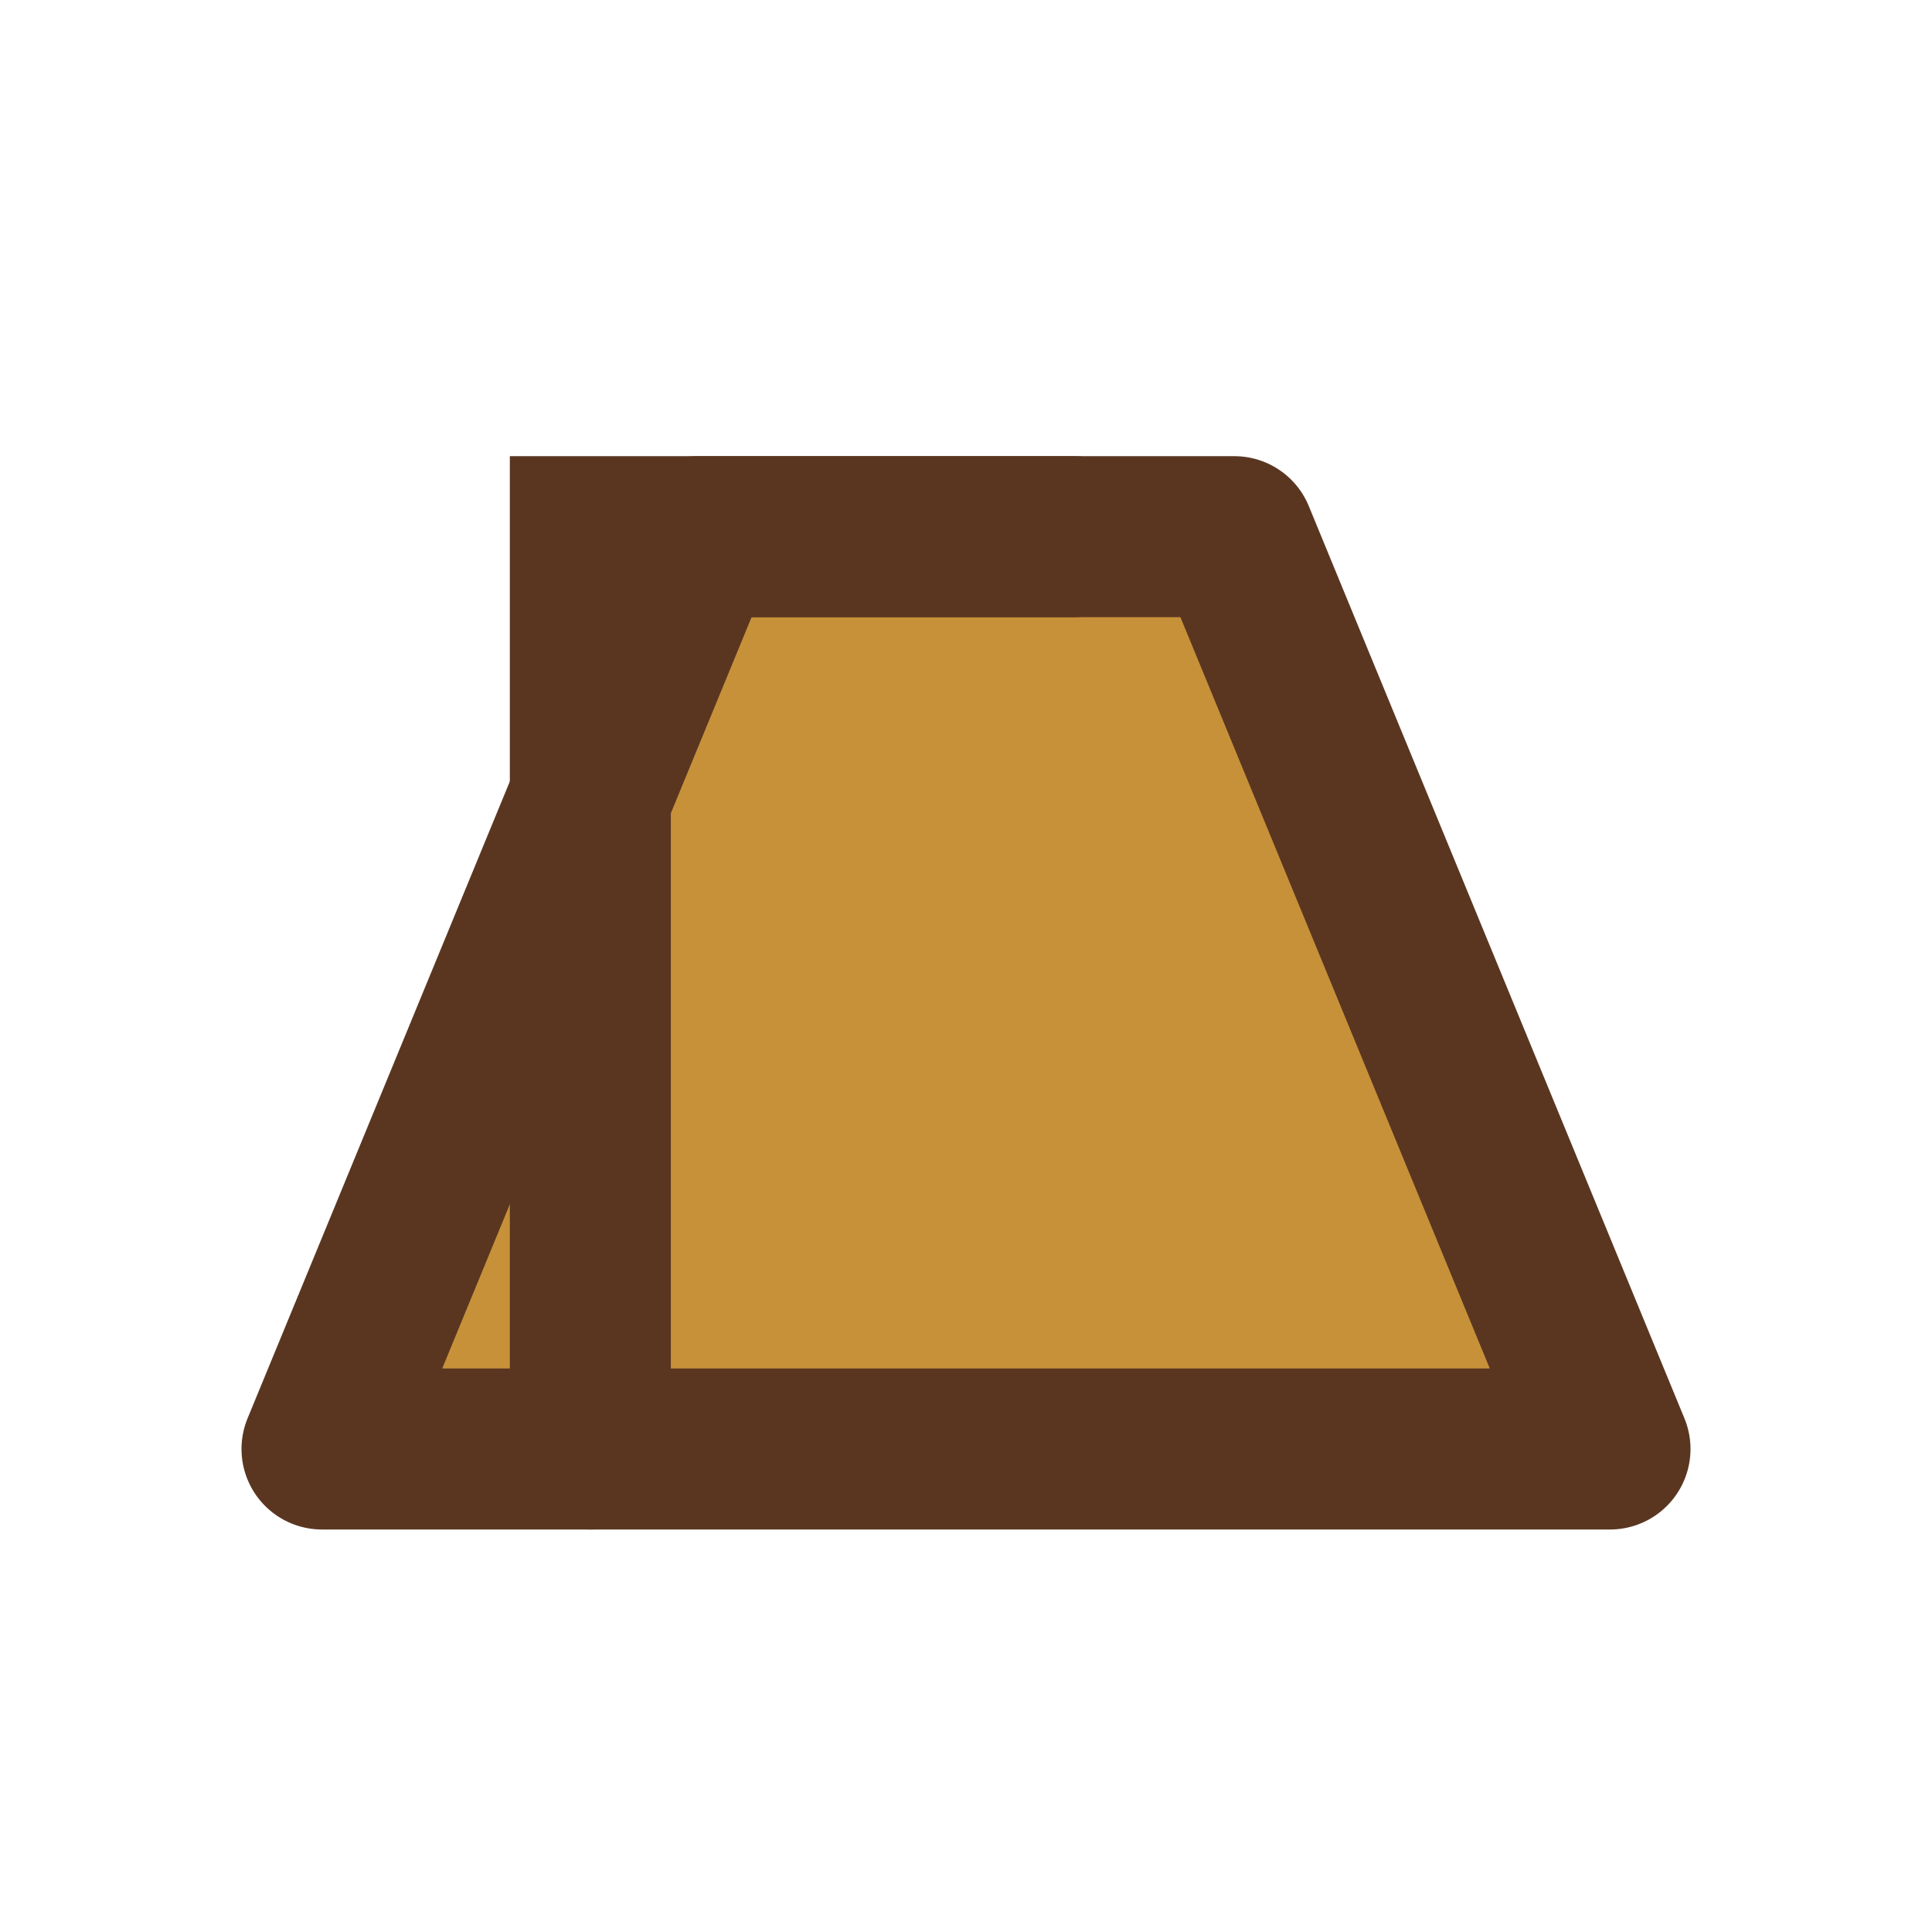
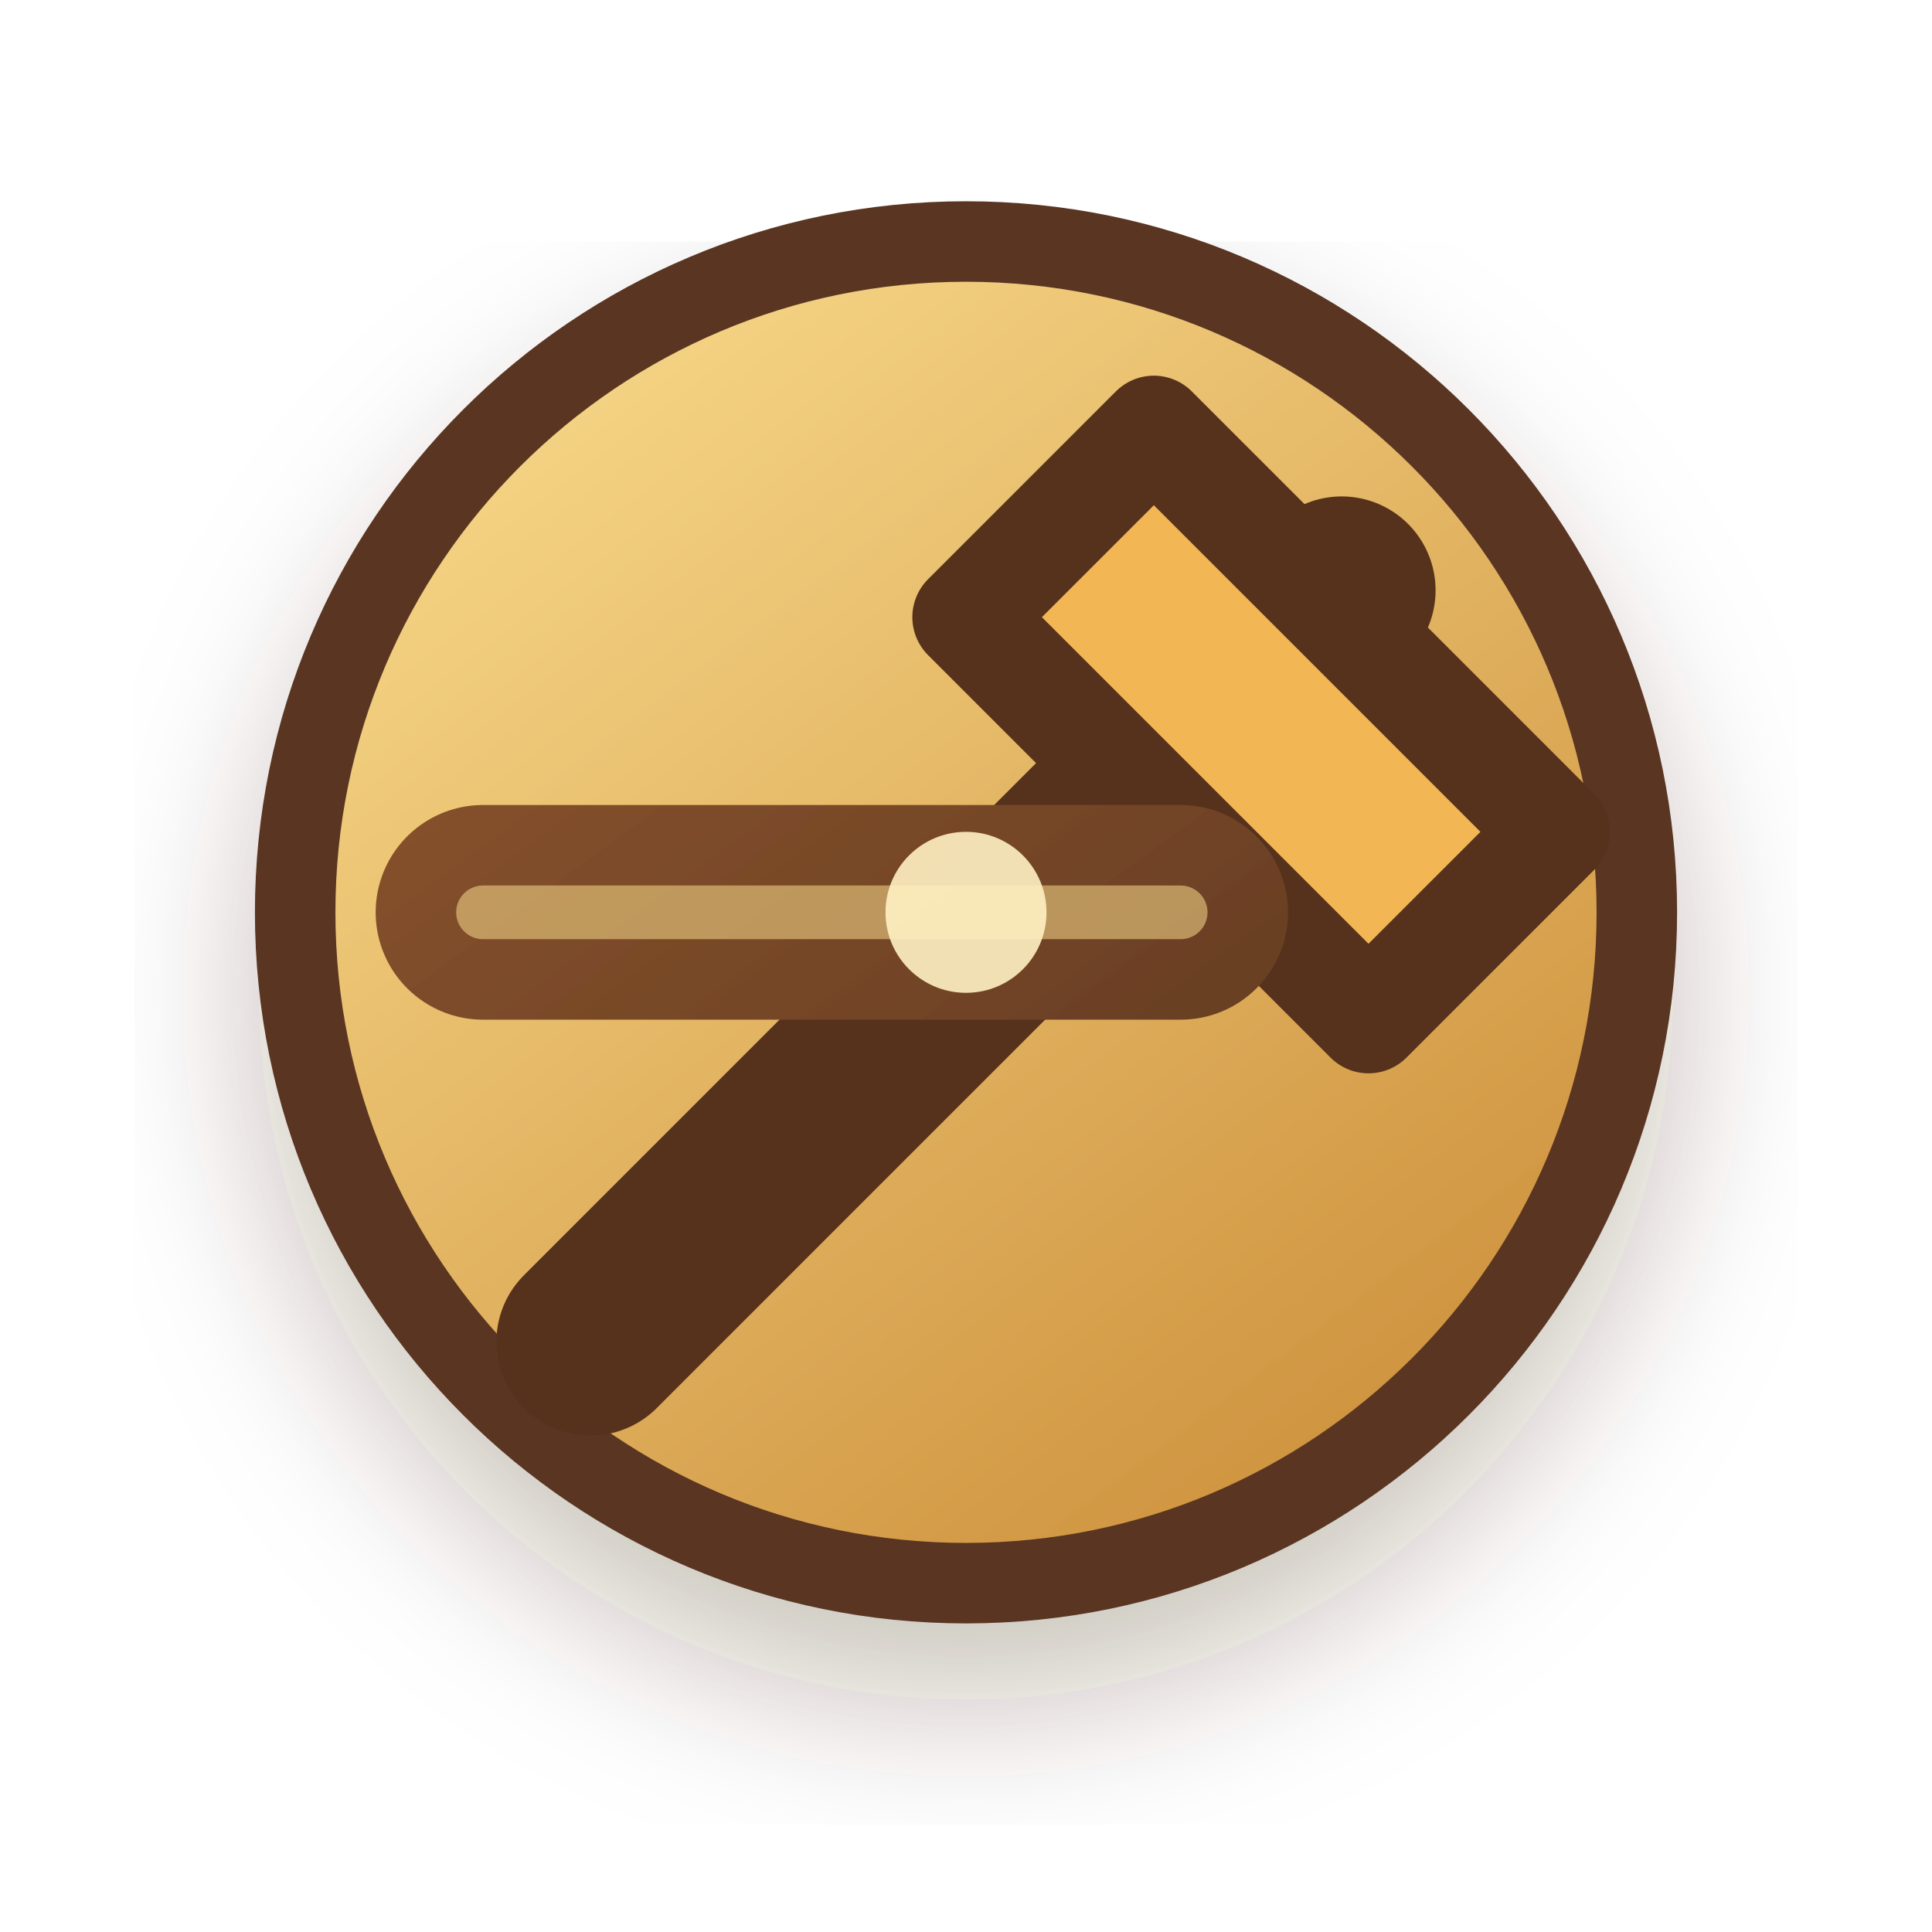
<svg xmlns="http://www.w3.org/2000/svg" width="72" height="72" viewBox="0 0 72 72" fill="none">
-   <path d="M12 54h48L46 20H26z" fill="#c79139" stroke="#5a3621" stroke-width="6" stroke-linejoin="round" />
-   <path d="M22 54V20h18" stroke="#5a3621" stroke-width="6" stroke-linecap="round" />
+   <defs>
+     <linearGradient id="badge" x1="18" y1="12" x2="55" y2="61" gradientUnits="userSpaceOnUse">
+       <stop stop-color="#F7D889" />
+       <stop offset="1" stop-color="#C98934" />
+     </linearGradient>
+     <linearGradient id="wood" x1="24" y1="18" x2="51" y2="55" gradientUnits="userSpaceOnUse">
+       <stop stop-color="#8A542D" />
+       <stop offset="1" stop-color="#56321E" />
+     </linearGradient>
+     <filter id="shadow" x="5" y="6" width="62" height="62" color-interpolation-filters="sRGB" filterUnits="userSpaceOnUse">
+       <feDropShadow dx="0" dy="3" stdDeviation="3" flood-color="#3D200F" flood-opacity=".26" />
+     </filter>
+   </defs>
+   <g filter="url(#shadow)">
+     <circle cx="36" cy="34" r="25" fill="url(#badge)" stroke="#5A3621" stroke-width="3" />
+     <path d="M22 50 50 22" stroke="#56321E" stroke-width="7" stroke-linecap="round" />
+     <path d="M43 16 58 31 51 38 36 23Z" fill="#F2B654" stroke="#56321E" stroke-width="4" stroke-linejoin="round" />
+     <path d="M18 34h26" stroke="url(#wood)" stroke-width="8" stroke-linecap="round" />
+     <path d="M18 34h26" stroke="#F7D889" stroke-width="2" stroke-linecap="round" opacity=".55" />
+     <circle cx="36" cy="34" r="3" fill="#FFF1C2" opacity=".9" />
+   </g>
</svg>
